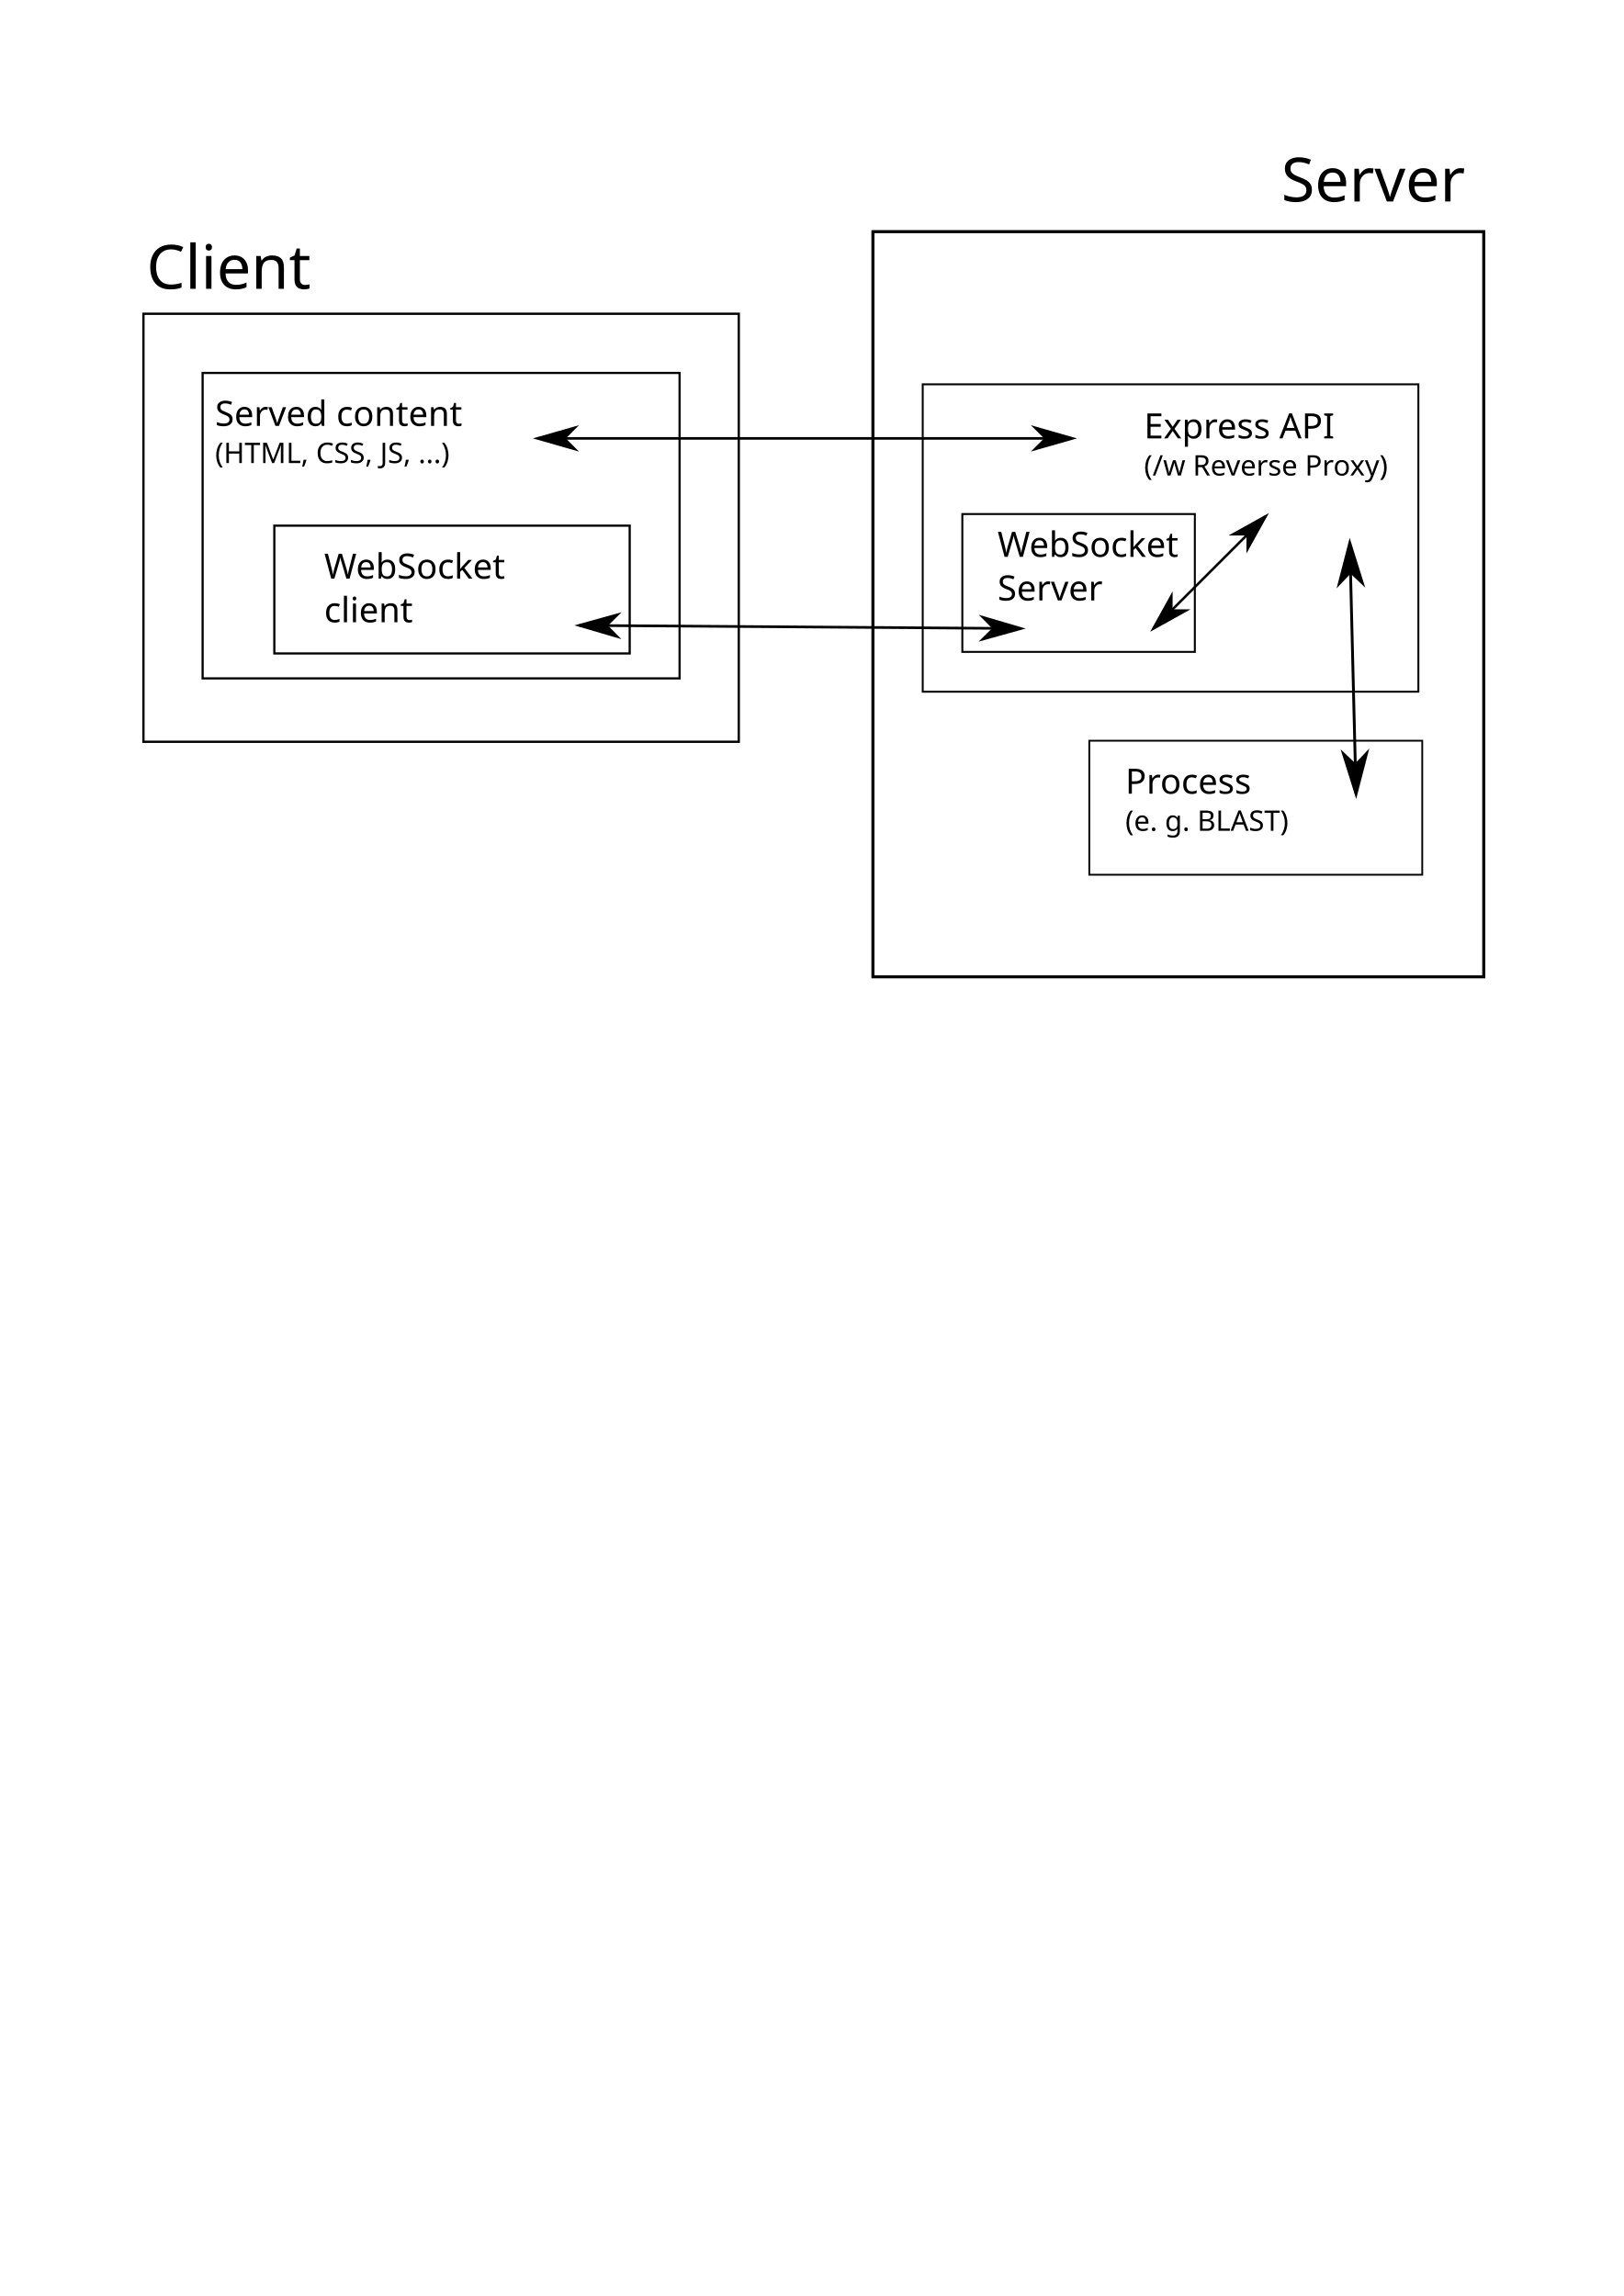
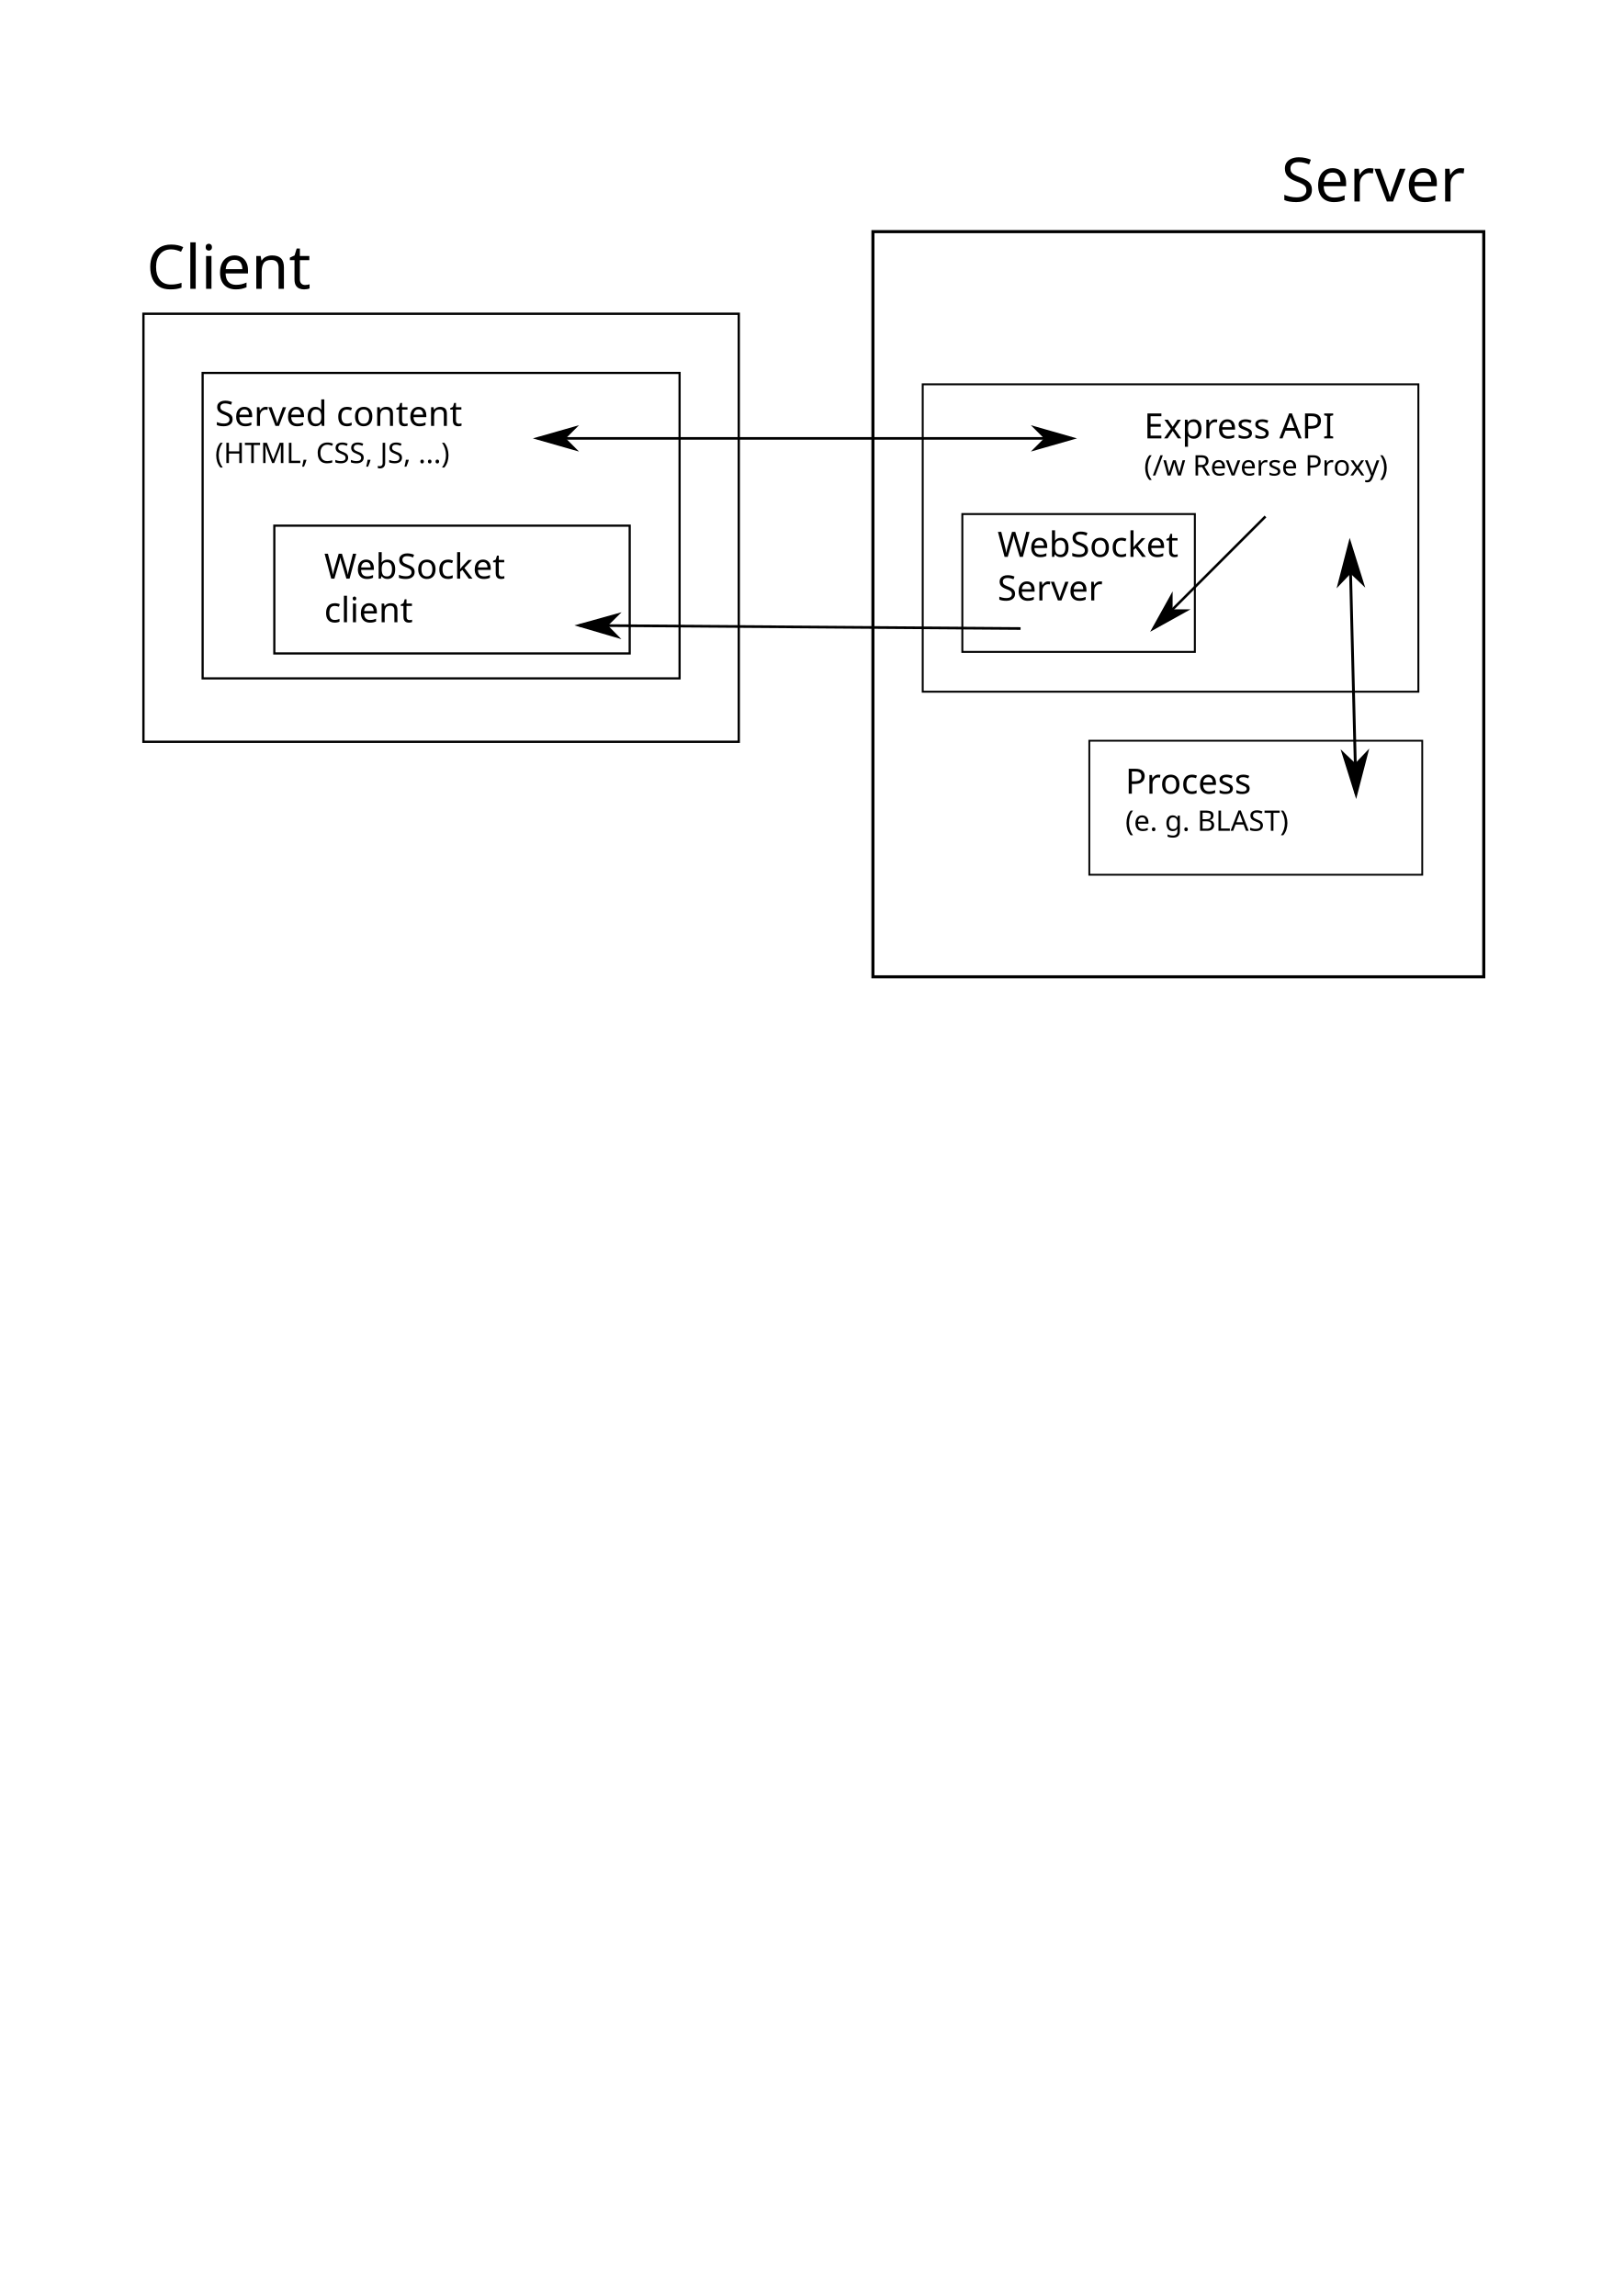
<svg xmlns="http://www.w3.org/2000/svg" width="744.094" height="1052.362" id="svg2" version="1.1">
  <defs id="defs4">
    <marker orient="auto" refY="0.0" refX="0.0" id="Arrow1Lend" style="overflow:visible;">
      <path id="path3879" d="M 0.0,0.0 L 5.0,-5.0 L -12.5,0.0 L 5.0,5.0 L 0.0,0.0 z " style="fill-rule:evenodd;stroke:#000000;stroke-width:1.0pt;" transform="scale(0.8) rotate(180) translate(12.5,0)" />
    </marker>
    <marker orient="auto" refY="0.0" refX="0.0" id="Arrow1Lstart" style="overflow:visible">
      <path id="path3876" d="M 0.0,0.0 L 5.0,-5.0 L -12.5,0.0 L 5.0,5.0 L 0.0,0.0 z " style="fill-rule:evenodd;stroke:#000000;stroke-width:1.0pt" transform="scale(0.8) translate(12.5,0)" />
    </marker>
    <marker orient="auto" refY="0.0" refX="0.0" id="Arrow1Send" style="overflow:visible;">
      <path id="path3891" d="M 0.0,0.0 L 5.0,-5.0 L -12.5,0.0 L 5.0,5.0 L 0.0,0.0 z " style="fill-rule:evenodd;stroke:#000000;stroke-width:1.0pt;" transform="scale(0.2) rotate(180) translate(6,0)" />
    </marker>
    <marker orient="auto" refY="0.0" refX="0.0" id="Arrow1Sstart" style="overflow:visible">
      <path id="path3888" d="M 0.0,0.0 L 5.0,-5.0 L -12.5,0.0 L 5.0,5.0 L 0.0,0.0 z " style="fill-rule:evenodd;stroke:#000000;stroke-width:1.0pt" transform="scale(0.2) translate(6,0)" />
    </marker>
  </defs>
  <g id="capa1">
    <rect style="fill:none;stroke:#000000;stroke-width:1.051;stroke-opacity:1" id="rect2985" width="272.827" height="196.184" x="65.73" y="143.806" />
    <rect style="fill:none;stroke:#000000;stroke-width:1.405;stroke-opacity:1" id="rect2985-1" width="279.929" height="341.552" x="400.036" y="106.172" />
    <rect style="fill:none;stroke:#000000;stroke-opacity:1" id="rect3007" width="162.857" height="58.571" x="125.714" y="240.934" />
    <rect style="fill:none;stroke:#000000;stroke-width:0.892;stroke-opacity:1" id="rect3007-8" width="106.553" height="63.177" x="441.009" y="235.613" />
    <rect style="fill:none;stroke:#000000;stroke-width:0.881;stroke-opacity:1" id="rect3038" width="227.143" height="140.892" x="422.857" y="176.148" />
    <rect style="fill:none;stroke:#000000;stroke-width:0.827;stroke-opacity:1" id="rect3040" width="152.575" height="61.429" x="499.195" y="339.505" />
    <text xml:space="preserve" style="font-size:40px;font-style:normal;font-weight:normal;line-height:125%;letter-spacing:0px;word-spacing:0px;fill:#000000;fill-opacity:1;stroke:none;font-family:Sans" x="515.714" y="363.791" id="text3042">
      <tspan x="515.714" y="363.791" id="tspan3046" style="font-size:16px">Process</tspan>
      <tspan x="515.714" y="380.801" id="tspan3102" style="font-size:13px">(e. g. BLAST)</tspan>
    </text>
    <text xml:space="preserve" style="font-size:40px;font-style:normal;font-weight:normal;line-height:125%;letter-spacing:0px;word-spacing:0px;fill:#000000;fill-opacity:1;stroke:none;font-family:Sans" x="148.571" y="265.219" id="text3048">
      <tspan id="tspan3050" x="148.571" y="265.219" style="font-size:16px">WebSocket</tspan>
      <tspan x="148.571" y="285.219" id="tspan3052" style="font-size:16px">client</tspan>
    </text>
    <rect style="fill:none;stroke:#000000;stroke-opacity:1" id="rect3054" width="218.571" height="140" x="92.857" y="170.934" />
    <text xml:space="preserve" style="font-size:40px;font-style:normal;font-weight:normal;line-height:125%;letter-spacing:0px;word-spacing:0px;fill:#000000;fill-opacity:1;stroke:none;font-family:Sans" x="587.143" y="92.362" id="text3056">
      <tspan id="tspan3058" x="587.143" y="92.362" style="font-size:28px">Server</tspan>
    </text>
    <text xml:space="preserve" style="font-size:40px;font-style:normal;font-weight:normal;line-height:125%;letter-spacing:0px;word-spacing:0px;fill:#000000;fill-opacity:1;stroke:none;font-family:Sans" x="67.143" y="132.362" id="text3060">
      <tspan id="tspan3062" x="67.143" y="132.362" style="font-size:28px">Client</tspan>
    </text>
    <text xml:space="preserve" style="font-size:40px;font-style:normal;font-weight:normal;line-height:125%;letter-spacing:0px;word-spacing:0px;fill:#000000;fill-opacity:1;stroke:none;font-family:Sans" x="524.286" y="200.934" id="text3064">
      <tspan id="tspan3066" x="524.286" y="200.934" style="font-size:16px">Express API</tspan>
      <tspan x="524.286" y="217.943" id="tspan3100" style="font-size:13px">(/w Reverse Proxy)</tspan>
    </text>
    <text xml:space="preserve" style="font-size:40px;font-style:normal;font-weight:normal;line-height:125%;letter-spacing:0px;word-spacing:0px;fill:#000000;fill-opacity:1;stroke:none;font-family:Sans" x="457.143" y="255.219" id="text3068">
      <tspan id="tspan3070" x="457.143" y="255.219" style="font-size:16px">WebSocket</tspan>
      <tspan x="457.143" y="275.219" id="tspan3072" style="font-size:16px">Server</tspan>
    </text>
-     <path style="fill:none;stroke:#000000;stroke-width:1.214px;stroke-linecap:butt;stroke-linejoin:miter;stroke-opacity:1;marker-start:url(#Arrow1Lstart);marker-end:url(#Arrow1Lend)" d="m 265.594,286.648 202.103,1.429" id="path3074" />
+     <path style="fill:none;stroke:#000000;stroke-width:1.214;stroke-linecap:butt;stroke-linejoin:miter;stroke-opacity:1;marker-start:url(#Arrow1Lstart);marker-end:;stroke-miterlimit:4;stroke-dasharray:none" d="m 265.594,286.648 122.961,0.869 79.142,0.559" id="path3074" />
    <path style="fill:none;stroke:#000000;stroke-width:1.293px;stroke-linecap:butt;stroke-linejoin:miter;stroke-opacity:1;marker-start:url(#Arrow1Lstart);marker-mid:none;marker-end:url(#Arrow1Lend)" d="m 621.429,363.732 -2.857,-114.692" id="path3082" />
    <path style="fill:none;stroke:#000000;stroke-width:1.19;stroke-linecap:butt;stroke-linejoin:miter;stroke-miterlimit:4;stroke-opacity:1;stroke-dasharray:none;marker-start:url(#Arrow1Lstart);marker-mid:none;marker-end:url(#Arrow1Lend)" d="m 246.507,200.934 244.742,0" id="path3086" />
-     <path style="fill:none;stroke:#000000;stroke-width:1.147px;stroke-linecap:butt;stroke-linejoin:miter;stroke-opacity:1;marker-start:url(#Arrow1Lstart);marker-mid:none;marker-end:url(#Arrow1Lend)" d="m 528.645,288.003 51.282,-51.282" id="path3088" />
+     <path style="fill:none;stroke:#000000;stroke-width:1.147px;stroke-linecap:butt;stroke-linejoin:miter;stroke-opacity:1;marker-start:url(#Arrow1Lstart);marker-mid:none;marker-end:" d="m 528.645,288.003 51.282,-51.282" id="path3088" />
    <text xml:space="preserve" style="font-size:40px;font-style:normal;font-weight:normal;line-height:125%;letter-spacing:0px;word-spacing:0px;fill:#000000;fill-opacity:1;stroke:none;font-family:Sans" x="98.571" y="195.219" id="text3092">
      <tspan id="tspan3094" x="98.571" y="195.219" style="font-size:16px">Served content</tspan>
      <tspan x="98.571" y="212.229" id="tspan3098" style="font-size:13px">(HTML, CSS, JS, ...)</tspan>
    </text>
  </g>
</svg>
